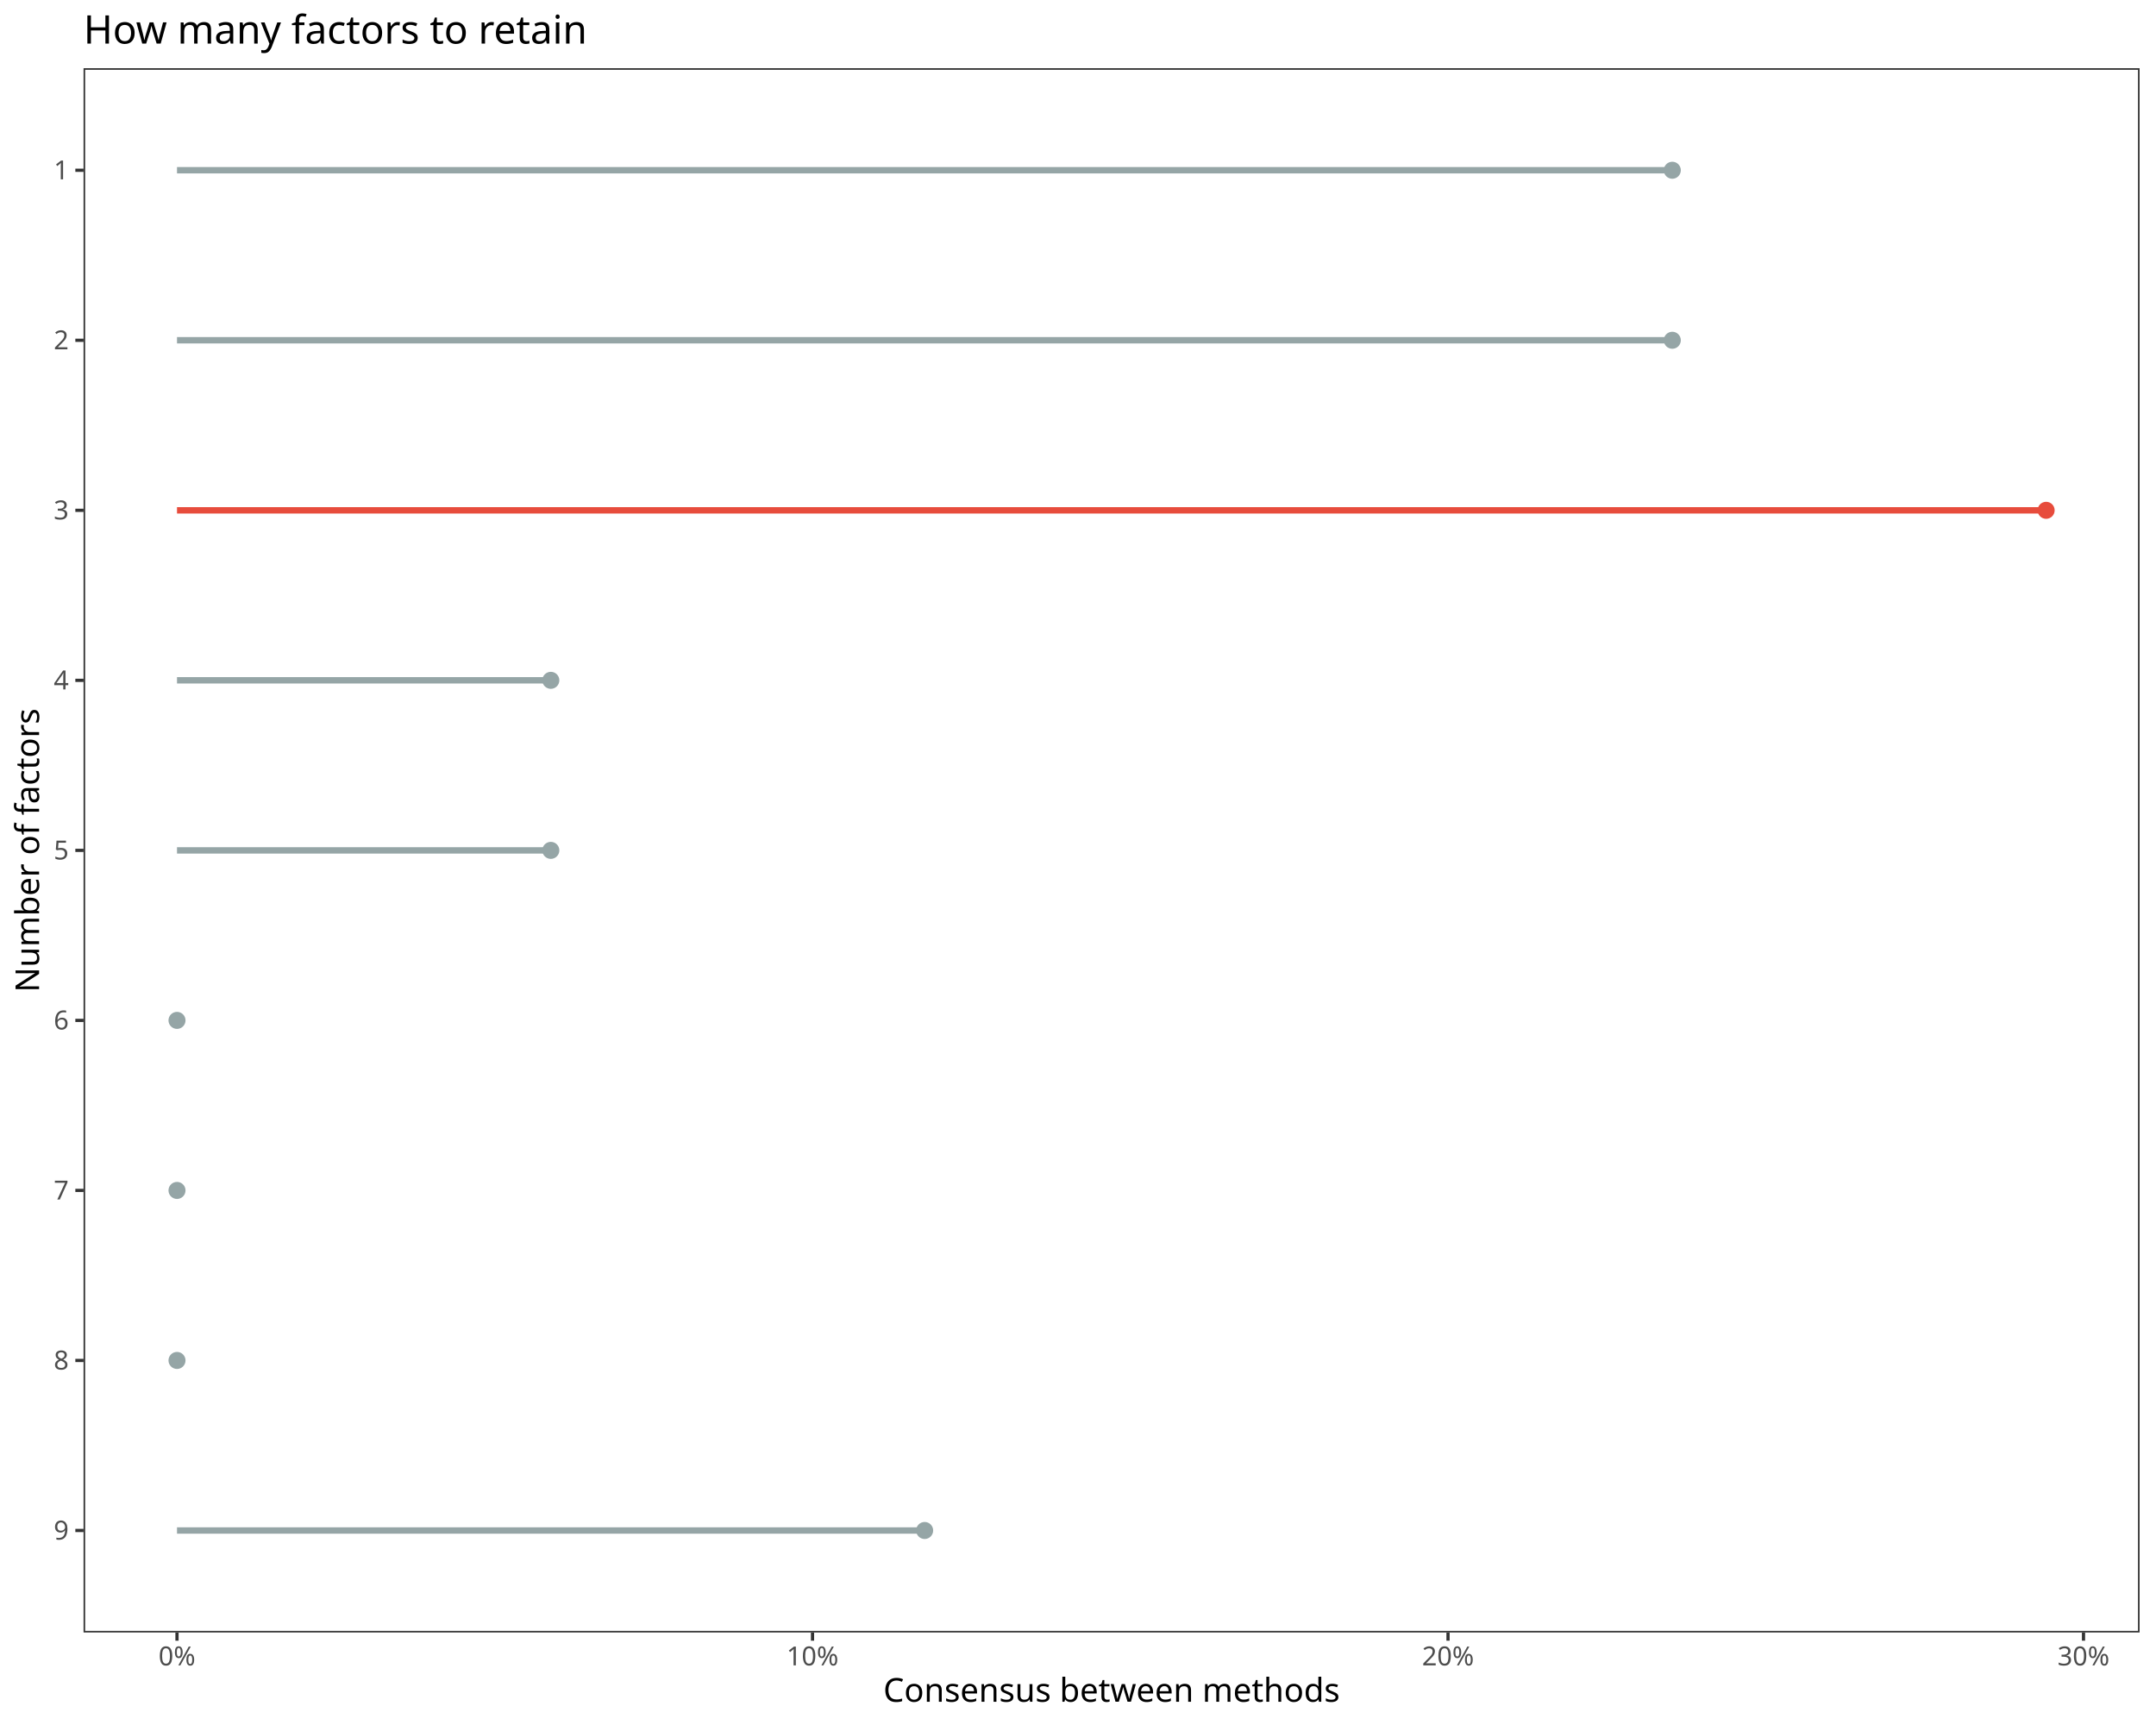
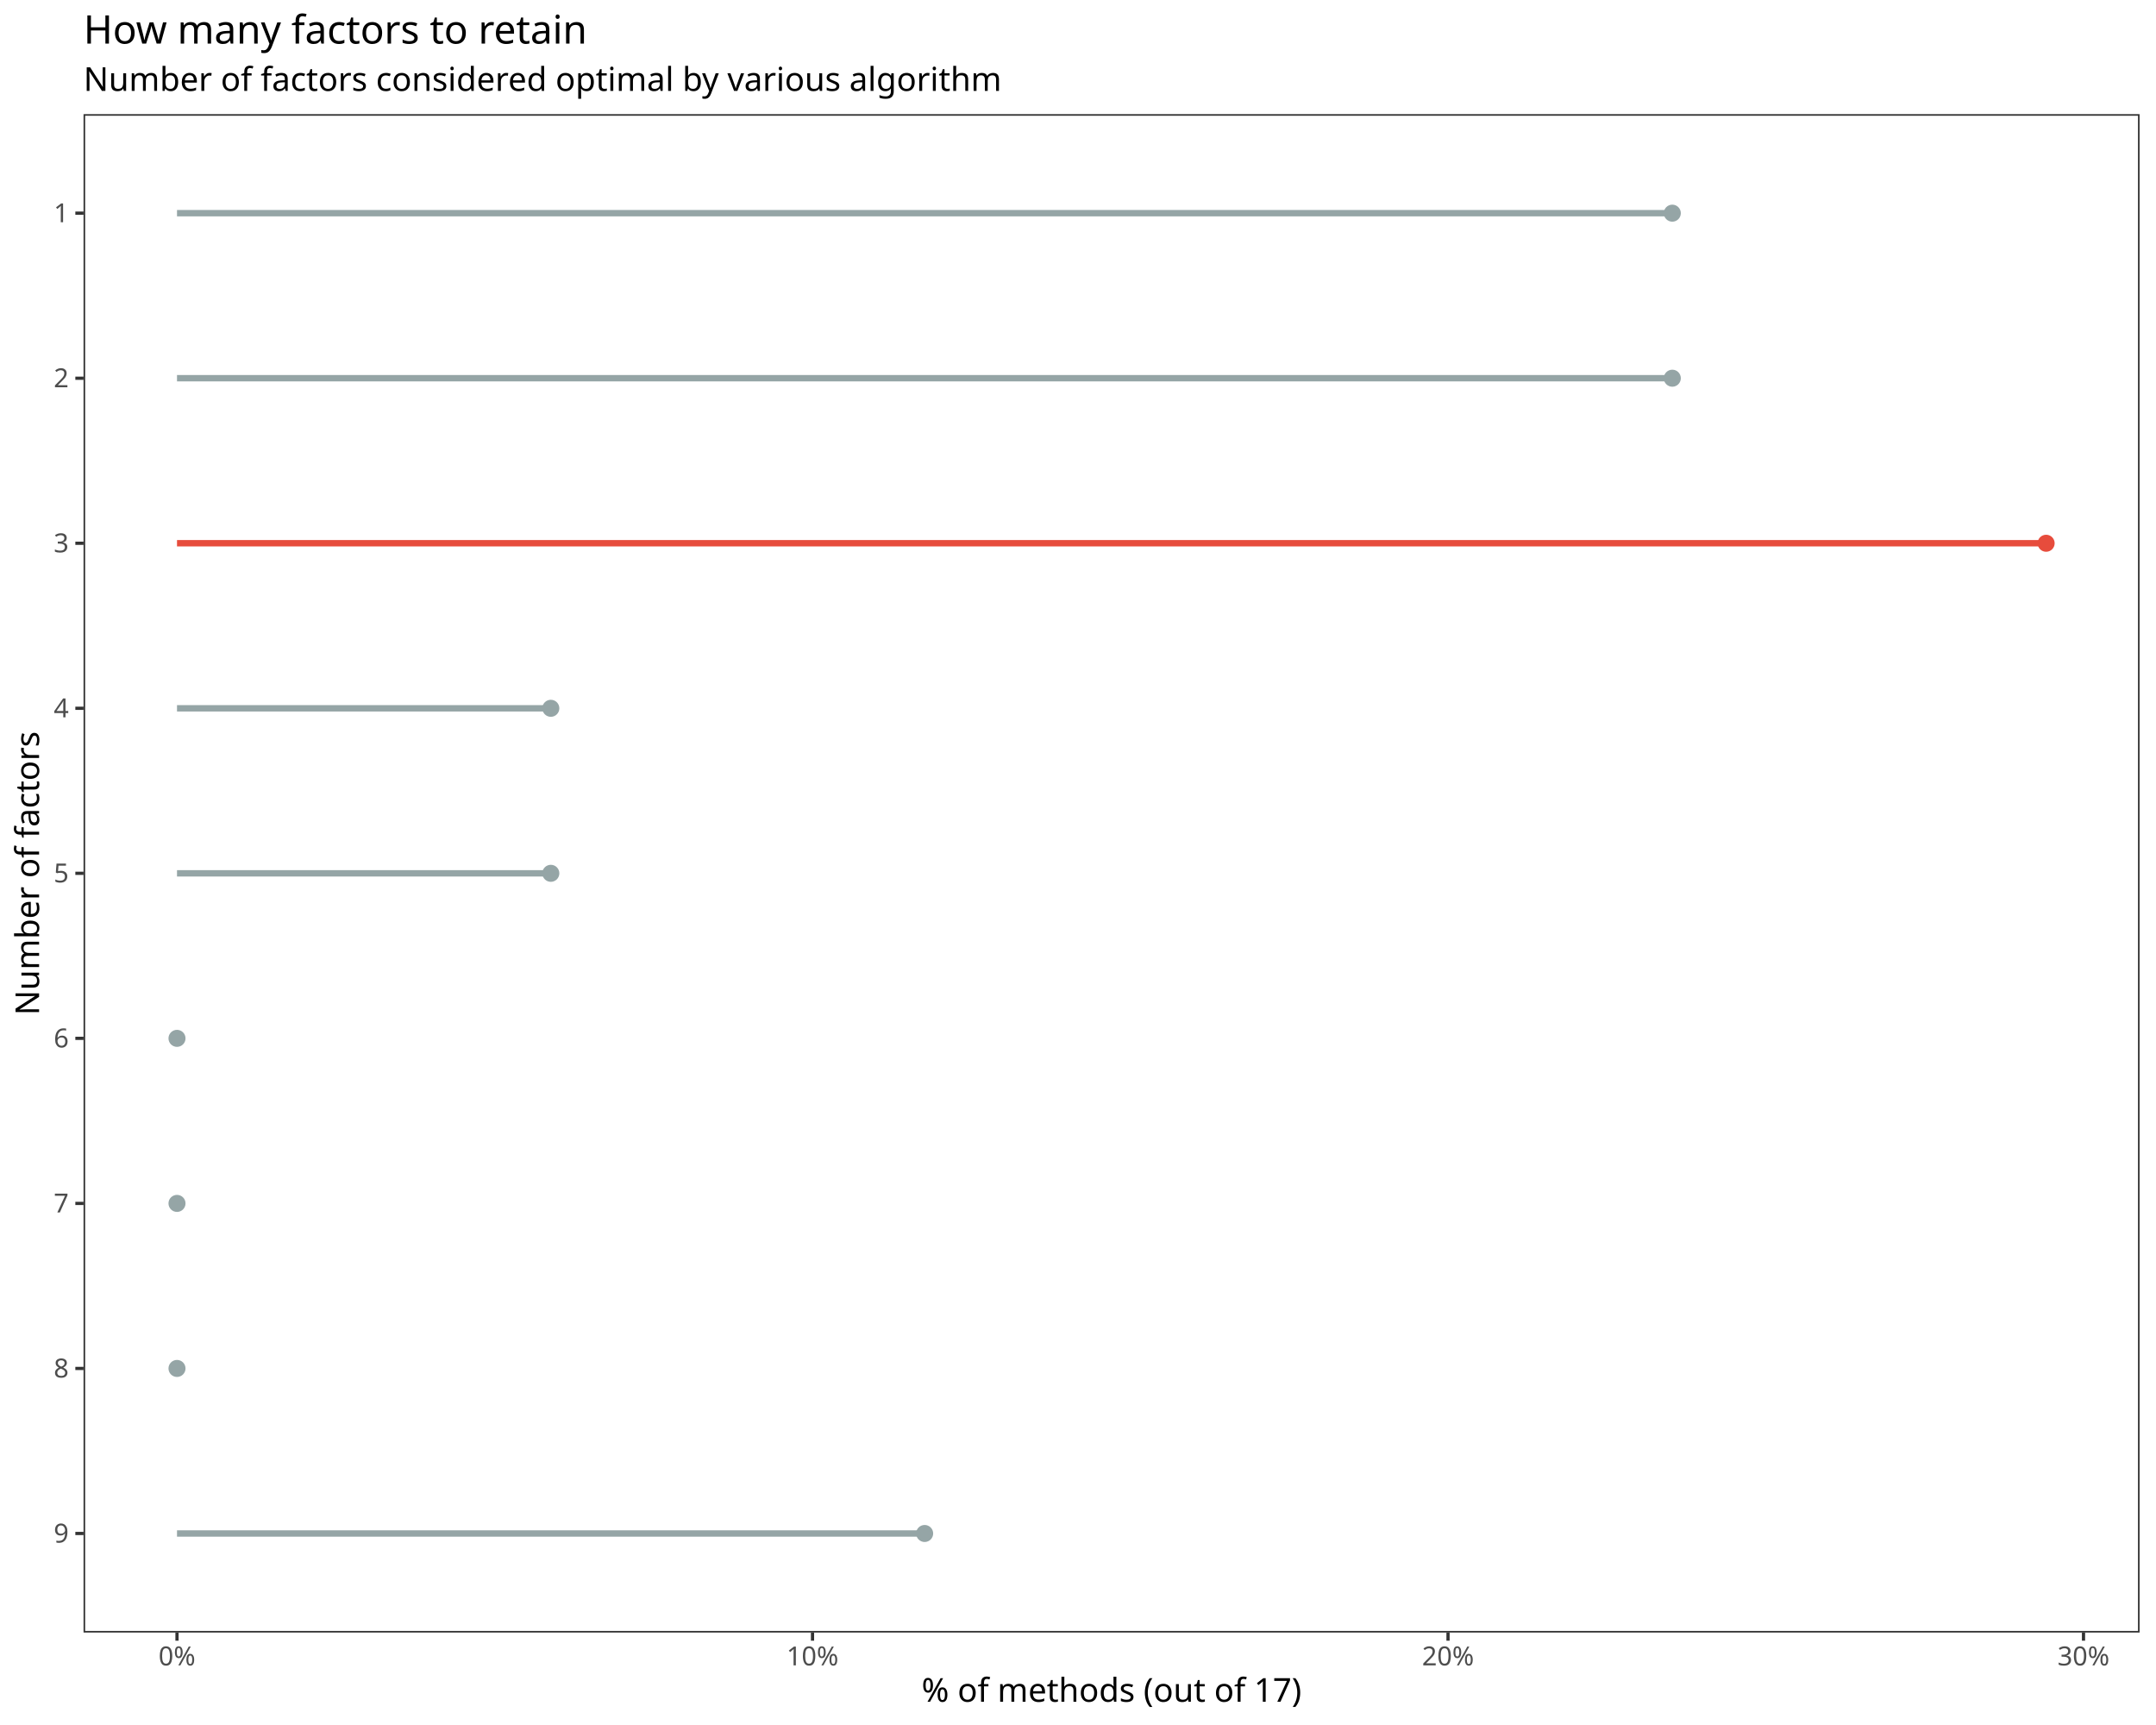
<svg xmlns="http://www.w3.org/2000/svg" class="svglite" data-engine-version="2.0" width="720.00pt" height="576.00pt" viewBox="0 0 720.00 576.00">
  <defs>
    <style type="text/css">
    .svglite line, .svglite polyline, .svglite polygon, .svglite path, .svglite rect, .svglite circle {
      fill: none;
      stroke: #000000;
      stroke-linecap: round;
      stroke-linejoin: round;
      stroke-miterlimit: 10.00;
    }
  </style>
  </defs>
  <rect width="100%" height="100%" style="stroke: none; fill: #FFFFFF;" />
  <defs>
    <clipPath id="cpMC4wMHw3MjAuMDB8MC4wMHw1NzYuMDA=">
      <rect x="0.00" y="0.00" width="720.00" height="576.00" />
    </clipPath>
  </defs>
  <g clip-path="url(#cpMC4wMHw3MjAuMDB8MC4wMHw1NzYuMDA=)">
    <rect x="0.00" y="0.00" width="720.00" height="576.00" style="stroke-width: 1.07; stroke: #FFFFFF; fill: #FFFFFF;" />
  </g>
  <defs>
-     <clipPath id="cpMjcuOTB8NzE0LjUyfDIyLjc4fDU0NS4xMQ==">
-       <rect x="27.90" y="22.78" width="686.62" height="522.33" />
+     <clipPath id="cpMjcuOTB8NzE0LjUyfDM4LjEyfDU0NS4xMQ==">
+       <rect x="27.90" y="38.12" width="686.62" height="507.00" />
    </clipPath>
  </defs>
-   <g clip-path="url(#cpMjcuOTB8NzE0LjUyfDIyLjc4fDU0NS4xMQ==)">
-     <rect x="27.90" y="22.78" width="686.62" height="522.33" style="stroke-width: 1.07; stroke: none; fill: #FFFFFF;" />
-     <line x1="59.11" y1="56.85" x2="558.47" y2="56.85" style="stroke-width: 2.13; stroke: #95A5A6; stroke-linecap: butt;" />
-     <line x1="59.11" y1="113.62" x2="558.47" y2="113.62" style="stroke-width: 2.13; stroke: #95A5A6; stroke-linecap: butt;" />
-     <line x1="59.11" y1="170.40" x2="683.31" y2="170.40" style="stroke-width: 2.13; stroke: #E74C3C; stroke-linecap: butt;" />
-     <line x1="59.11" y1="227.17" x2="183.95" y2="227.17" style="stroke-width: 2.13; stroke: #95A5A6; stroke-linecap: butt;" />
-     <line x1="59.11" y1="283.95" x2="183.95" y2="283.95" style="stroke-width: 2.13; stroke: #95A5A6; stroke-linecap: butt;" />
-     <line x1="59.11" y1="511.05" x2="308.79" y2="511.05" style="stroke-width: 2.13; stroke: #95A5A6; stroke-linecap: butt;" />
-     <line x1="59.11" y1="340.72" x2="59.11" y2="340.72" style="stroke-width: 2.13; stroke: #95A5A6; stroke-linecap: butt;" />
-     <line x1="59.11" y1="397.50" x2="59.11" y2="397.50" style="stroke-width: 2.13; stroke: #95A5A6; stroke-linecap: butt;" />
-     <line x1="59.11" y1="454.27" x2="59.11" y2="454.27" style="stroke-width: 2.13; stroke: #95A5A6; stroke-linecap: butt;" />
-     <circle cx="558.47" cy="56.85" r="2.49" style="stroke-width: 0.71; stroke: #95A5A6; fill: #95A5A6;" />
-     <circle cx="558.47" cy="113.62" r="2.49" style="stroke-width: 0.71; stroke: #95A5A6; fill: #95A5A6;" />
-     <circle cx="683.31" cy="170.40" r="2.49" style="stroke-width: 0.71; stroke: #E74C3C; fill: #E74C3C;" />
-     <circle cx="183.95" cy="227.17" r="2.49" style="stroke-width: 0.71; stroke: #95A5A6; fill: #95A5A6;" />
-     <circle cx="183.95" cy="283.95" r="2.49" style="stroke-width: 0.71; stroke: #95A5A6; fill: #95A5A6;" />
-     <circle cx="308.79" cy="511.05" r="2.49" style="stroke-width: 0.71; stroke: #95A5A6; fill: #95A5A6;" />
-     <circle cx="59.11" cy="340.72" r="2.49" style="stroke-width: 0.71; stroke: #95A5A6; fill: #95A5A6;" />
-     <circle cx="59.11" cy="397.50" r="2.49" style="stroke-width: 0.71; stroke: #95A5A6; fill: #95A5A6;" />
-     <circle cx="59.11" cy="454.27" r="2.49" style="stroke-width: 0.71; stroke: #95A5A6; fill: #95A5A6;" />
-     <rect x="27.90" y="22.78" width="686.62" height="522.33" style="stroke-width: 1.07; stroke: #333333;" />
+   <g clip-path="url(#cpMjcuOTB8NzE0LjUyfDM4LjEyfDU0NS4xMQ==)">
+     <rect x="27.90" y="38.12" width="686.62" height="507.00" style="stroke-width: 1.07; stroke: none; fill: #FFFFFF;" />
+     <line x1="59.11" y1="71.18" x2="558.47" y2="71.18" style="stroke-width: 2.13; stroke: #95A5A6; stroke-linecap: butt;" />
+     <line x1="59.11" y1="126.29" x2="558.47" y2="126.29" style="stroke-width: 2.13; stroke: #95A5A6; stroke-linecap: butt;" />
+     <line x1="59.11" y1="181.40" x2="683.31" y2="181.40" style="stroke-width: 2.13; stroke: #E74C3C; stroke-linecap: butt;" />
+     <line x1="59.11" y1="236.51" x2="183.95" y2="236.51" style="stroke-width: 2.13; stroke: #95A5A6; stroke-linecap: butt;" />
+     <line x1="59.11" y1="291.61" x2="183.95" y2="291.61" style="stroke-width: 2.13; stroke: #95A5A6; stroke-linecap: butt;" />
+     <line x1="59.11" y1="346.72" x2="59.11" y2="346.72" style="stroke-width: 2.13; stroke: #95A5A6; stroke-linecap: butt;" />
+     <line x1="59.11" y1="401.83" x2="59.11" y2="401.83" style="stroke-width: 2.13; stroke: #95A5A6; stroke-linecap: butt;" />
+     <line x1="59.11" y1="456.94" x2="59.11" y2="456.94" style="stroke-width: 2.13; stroke: #95A5A6; stroke-linecap: butt;" />
+     <line x1="59.11" y1="512.05" x2="308.79" y2="512.05" style="stroke-width: 2.13; stroke: #95A5A6; stroke-linecap: butt;" />
+     <circle cx="558.47" cy="71.18" r="2.49" style="stroke-width: 0.71; stroke: #95A5A6; fill: #95A5A6;" />
+     <circle cx="558.47" cy="126.29" r="2.49" style="stroke-width: 0.71; stroke: #95A5A6; fill: #95A5A6;" />
+     <circle cx="683.31" cy="181.40" r="2.49" style="stroke-width: 0.71; stroke: #E74C3C; fill: #E74C3C;" />
+     <circle cx="183.95" cy="236.51" r="2.49" style="stroke-width: 0.71; stroke: #95A5A6; fill: #95A5A6;" />
+     <circle cx="183.95" cy="291.61" r="2.49" style="stroke-width: 0.71; stroke: #95A5A6; fill: #95A5A6;" />
+     <circle cx="59.11" cy="346.72" r="2.49" style="stroke-width: 0.71; stroke: #95A5A6; fill: #95A5A6;" />
+     <circle cx="59.11" cy="401.83" r="2.49" style="stroke-width: 0.71; stroke: #95A5A6; fill: #95A5A6;" />
+     <circle cx="59.11" cy="456.94" r="2.49" style="stroke-width: 0.71; stroke: #95A5A6; fill: #95A5A6;" />
+     <circle cx="308.79" cy="512.05" r="2.49" style="stroke-width: 0.71; stroke: #95A5A6; fill: #95A5A6;" />
+     <rect x="27.90" y="38.12" width="686.62" height="507.00" style="stroke-width: 1.07; stroke: #333333;" />
  </g>
  <g clip-path="url(#cpMC4wMHw3MjAuMDB8MC4wMHw1NzYuMDA=)">
-     <text x="22.97" y="514.08" text-anchor="end" style="font-size: 8.80px; fill: #4D4D4D; font-family: sans;" textLength="4.89px" lengthAdjust="spacingAndGlyphs">9</text>
-     <text x="22.97" y="457.30" text-anchor="end" style="font-size: 8.80px; fill: #4D4D4D; font-family: sans;" textLength="4.89px" lengthAdjust="spacingAndGlyphs">8</text>
-     <text x="22.97" y="400.53" text-anchor="end" style="font-size: 8.80px; fill: #4D4D4D; font-family: sans;" textLength="4.89px" lengthAdjust="spacingAndGlyphs">7</text>
-     <text x="22.97" y="343.75" text-anchor="end" style="font-size: 8.80px; fill: #4D4D4D; font-family: sans;" textLength="4.89px" lengthAdjust="spacingAndGlyphs">6</text>
-     <text x="22.97" y="286.98" text-anchor="end" style="font-size: 8.80px; fill: #4D4D4D; font-family: sans;" textLength="4.89px" lengthAdjust="spacingAndGlyphs">5</text>
-     <text x="22.97" y="230.20" text-anchor="end" style="font-size: 8.80px; fill: #4D4D4D; font-family: sans;" textLength="4.89px" lengthAdjust="spacingAndGlyphs">4</text>
-     <text x="22.97" y="173.43" text-anchor="end" style="font-size: 8.80px; fill: #4D4D4D; font-family: sans;" textLength="4.89px" lengthAdjust="spacingAndGlyphs">3</text>
-     <text x="22.97" y="116.65" text-anchor="end" style="font-size: 8.80px; fill: #4D4D4D; font-family: sans;" textLength="4.89px" lengthAdjust="spacingAndGlyphs">2</text>
-     <text x="22.97" y="59.88" text-anchor="end" style="font-size: 8.80px; fill: #4D4D4D; font-family: sans;" textLength="4.89px" lengthAdjust="spacingAndGlyphs">1</text>
-     <polyline points="25.16,511.05 27.90,511.05 " style="stroke-width: 1.07; stroke: #333333; stroke-linecap: butt;" />
-     <polyline points="25.16,454.27 27.90,454.27 " style="stroke-width: 1.07; stroke: #333333; stroke-linecap: butt;" />
-     <polyline points="25.16,397.50 27.90,397.50 " style="stroke-width: 1.07; stroke: #333333; stroke-linecap: butt;" />
-     <polyline points="25.16,340.72 27.90,340.72 " style="stroke-width: 1.07; stroke: #333333; stroke-linecap: butt;" />
-     <polyline points="25.16,283.95 27.90,283.95 " style="stroke-width: 1.07; stroke: #333333; stroke-linecap: butt;" />
-     <polyline points="25.16,227.17 27.90,227.17 " style="stroke-width: 1.07; stroke: #333333; stroke-linecap: butt;" />
-     <polyline points="25.16,170.40 27.90,170.40 " style="stroke-width: 1.07; stroke: #333333; stroke-linecap: butt;" />
-     <polyline points="25.16,113.62 27.90,113.62 " style="stroke-width: 1.07; stroke: #333333; stroke-linecap: butt;" />
-     <polyline points="25.16,56.85 27.90,56.85 " style="stroke-width: 1.07; stroke: #333333; stroke-linecap: butt;" />
+     <text x="22.97" y="515.08" text-anchor="end" style="font-size: 8.80px; fill: #4D4D4D; font-family: sans;" textLength="4.89px" lengthAdjust="spacingAndGlyphs">9</text>
+     <text x="22.97" y="459.97" text-anchor="end" style="font-size: 8.80px; fill: #4D4D4D; font-family: sans;" textLength="4.89px" lengthAdjust="spacingAndGlyphs">8</text>
+     <text x="22.97" y="404.86" text-anchor="end" style="font-size: 8.80px; fill: #4D4D4D; font-family: sans;" textLength="4.89px" lengthAdjust="spacingAndGlyphs">7</text>
+     <text x="22.97" y="349.75" text-anchor="end" style="font-size: 8.80px; fill: #4D4D4D; font-family: sans;" textLength="4.89px" lengthAdjust="spacingAndGlyphs">6</text>
+     <text x="22.97" y="294.64" text-anchor="end" style="font-size: 8.80px; fill: #4D4D4D; font-family: sans;" textLength="4.89px" lengthAdjust="spacingAndGlyphs">5</text>
+     <text x="22.97" y="239.53" text-anchor="end" style="font-size: 8.80px; fill: #4D4D4D; font-family: sans;" textLength="4.89px" lengthAdjust="spacingAndGlyphs">4</text>
+     <text x="22.97" y="184.43" text-anchor="end" style="font-size: 8.80px; fill: #4D4D4D; font-family: sans;" textLength="4.89px" lengthAdjust="spacingAndGlyphs">3</text>
+     <text x="22.97" y="129.32" text-anchor="end" style="font-size: 8.80px; fill: #4D4D4D; font-family: sans;" textLength="4.89px" lengthAdjust="spacingAndGlyphs">2</text>
+     <text x="22.97" y="74.21" text-anchor="end" style="font-size: 8.80px; fill: #4D4D4D; font-family: sans;" textLength="4.89px" lengthAdjust="spacingAndGlyphs">1</text>
+     <polyline points="25.16,512.05 27.90,512.05 " style="stroke-width: 1.07; stroke: #333333; stroke-linecap: butt;" />
+     <polyline points="25.16,456.94 27.90,456.94 " style="stroke-width: 1.07; stroke: #333333; stroke-linecap: butt;" />
+     <polyline points="25.16,401.83 27.90,401.83 " style="stroke-width: 1.07; stroke: #333333; stroke-linecap: butt;" />
+     <polyline points="25.16,346.72 27.90,346.72 " style="stroke-width: 1.07; stroke: #333333; stroke-linecap: butt;" />
+     <polyline points="25.16,291.61 27.90,291.61 " style="stroke-width: 1.07; stroke: #333333; stroke-linecap: butt;" />
+     <polyline points="25.16,236.51 27.90,236.51 " style="stroke-width: 1.07; stroke: #333333; stroke-linecap: butt;" />
+     <polyline points="25.16,181.40 27.90,181.40 " style="stroke-width: 1.07; stroke: #333333; stroke-linecap: butt;" />
+     <polyline points="25.16,126.29 27.90,126.29 " style="stroke-width: 1.07; stroke: #333333; stroke-linecap: butt;" />
+     <polyline points="25.16,71.18 27.90,71.18 " style="stroke-width: 1.07; stroke: #333333; stroke-linecap: butt;" />
    <polyline points="59.11,547.85 59.11,545.11 " style="stroke-width: 1.07; stroke: #333333; stroke-linecap: butt;" />
    <polyline points="271.34,547.85 271.34,545.11 " style="stroke-width: 1.07; stroke: #333333; stroke-linecap: butt;" />
    <polyline points="483.57,547.85 483.57,545.11 " style="stroke-width: 1.07; stroke: #333333; stroke-linecap: butt;" />
    <polyline points="695.79,547.85 695.79,545.11 " style="stroke-width: 1.07; stroke: #333333; stroke-linecap: butt;" />
    <text x="59.11" y="556.10" text-anchor="middle" style="font-size: 8.80px; fill: #4D4D4D; font-family: sans;" textLength="12.72px" lengthAdjust="spacingAndGlyphs">0%</text>
    <text x="271.34" y="556.10" text-anchor="middle" style="font-size: 8.80px; fill: #4D4D4D; font-family: sans;" textLength="17.61px" lengthAdjust="spacingAndGlyphs">10%</text>
    <text x="483.57" y="556.10" text-anchor="middle" style="font-size: 8.80px; fill: #4D4D4D; font-family: sans;" textLength="17.61px" lengthAdjust="spacingAndGlyphs">20%</text>
    <text x="695.79" y="556.10" text-anchor="middle" style="font-size: 8.80px; fill: #4D4D4D; font-family: sans;" textLength="17.61px" lengthAdjust="spacingAndGlyphs">30%</text>
-     <text x="371.21" y="568.24" text-anchor="middle" style="font-size: 11.00px; font-family: sans;" textLength="144.96px" lengthAdjust="spacingAndGlyphs">Consensus between methods</text>
-     <text transform="translate(13.05,283.95) rotate(-90)" text-anchor="middle" style="font-size: 11.00px; font-family: sans;" textLength="87.44px" lengthAdjust="spacingAndGlyphs">Number of factors</text>
+     <text x="371.21" y="568.24" text-anchor="middle" style="font-size: 11.00px; font-family: sans;" textLength="120.46px" lengthAdjust="spacingAndGlyphs">% of methods (out of 17)</text>
+     <text transform="translate(13.05,291.61) rotate(-90)" text-anchor="middle" style="font-size: 11.00px; font-family: sans;" textLength="87.44px" lengthAdjust="spacingAndGlyphs">Number of factors</text>
+     <text x="27.90" y="30.35" style="font-size: 11.00px; font-family: sans;" textLength="284.33px" lengthAdjust="spacingAndGlyphs">Number of factors considered optimal by various algorithm</text>
    <text x="27.90" y="14.56" style="font-size: 13.20px; font-family: sans;" textLength="157.02px" lengthAdjust="spacingAndGlyphs">How many factors to retain</text>
  </g>
</svg>
